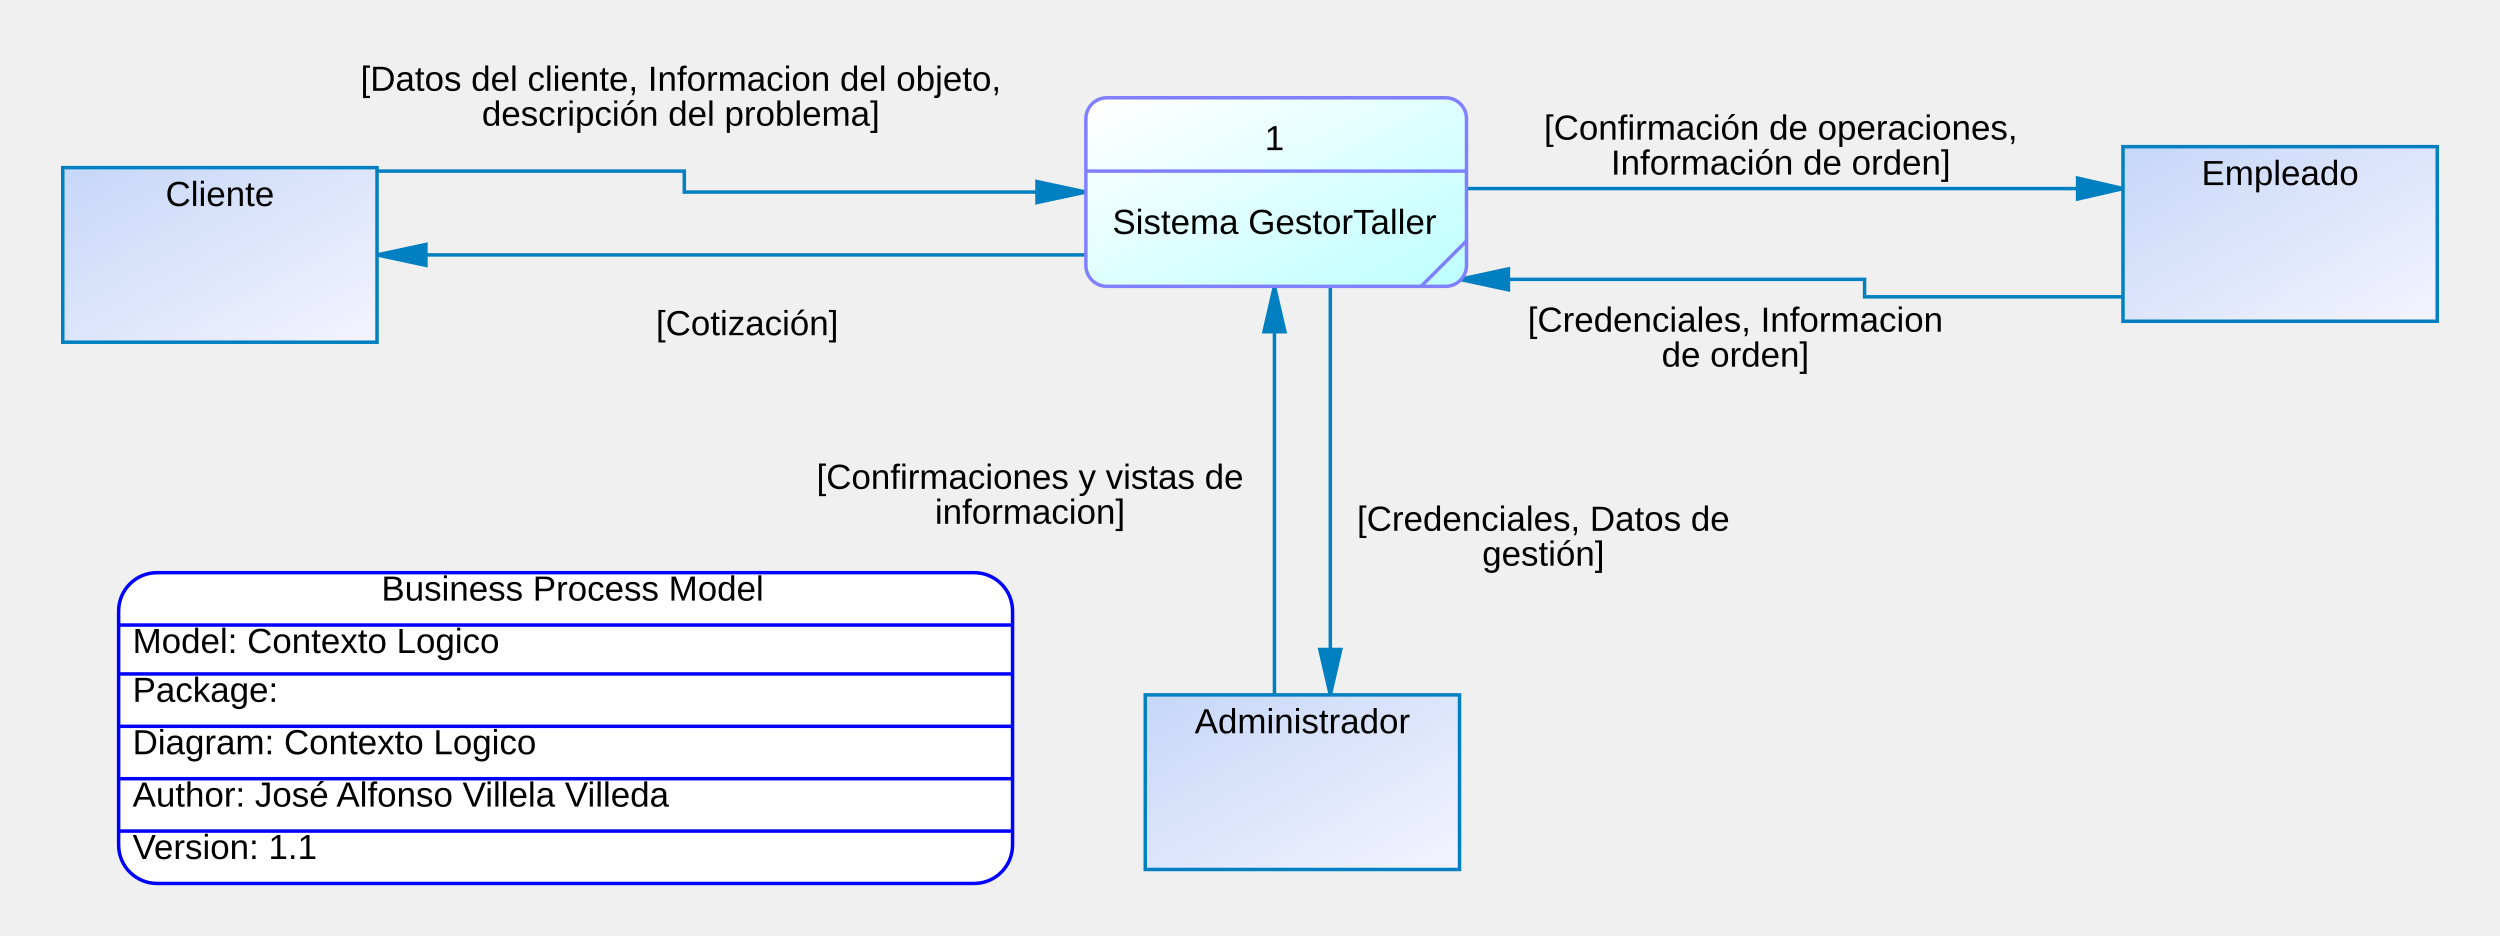
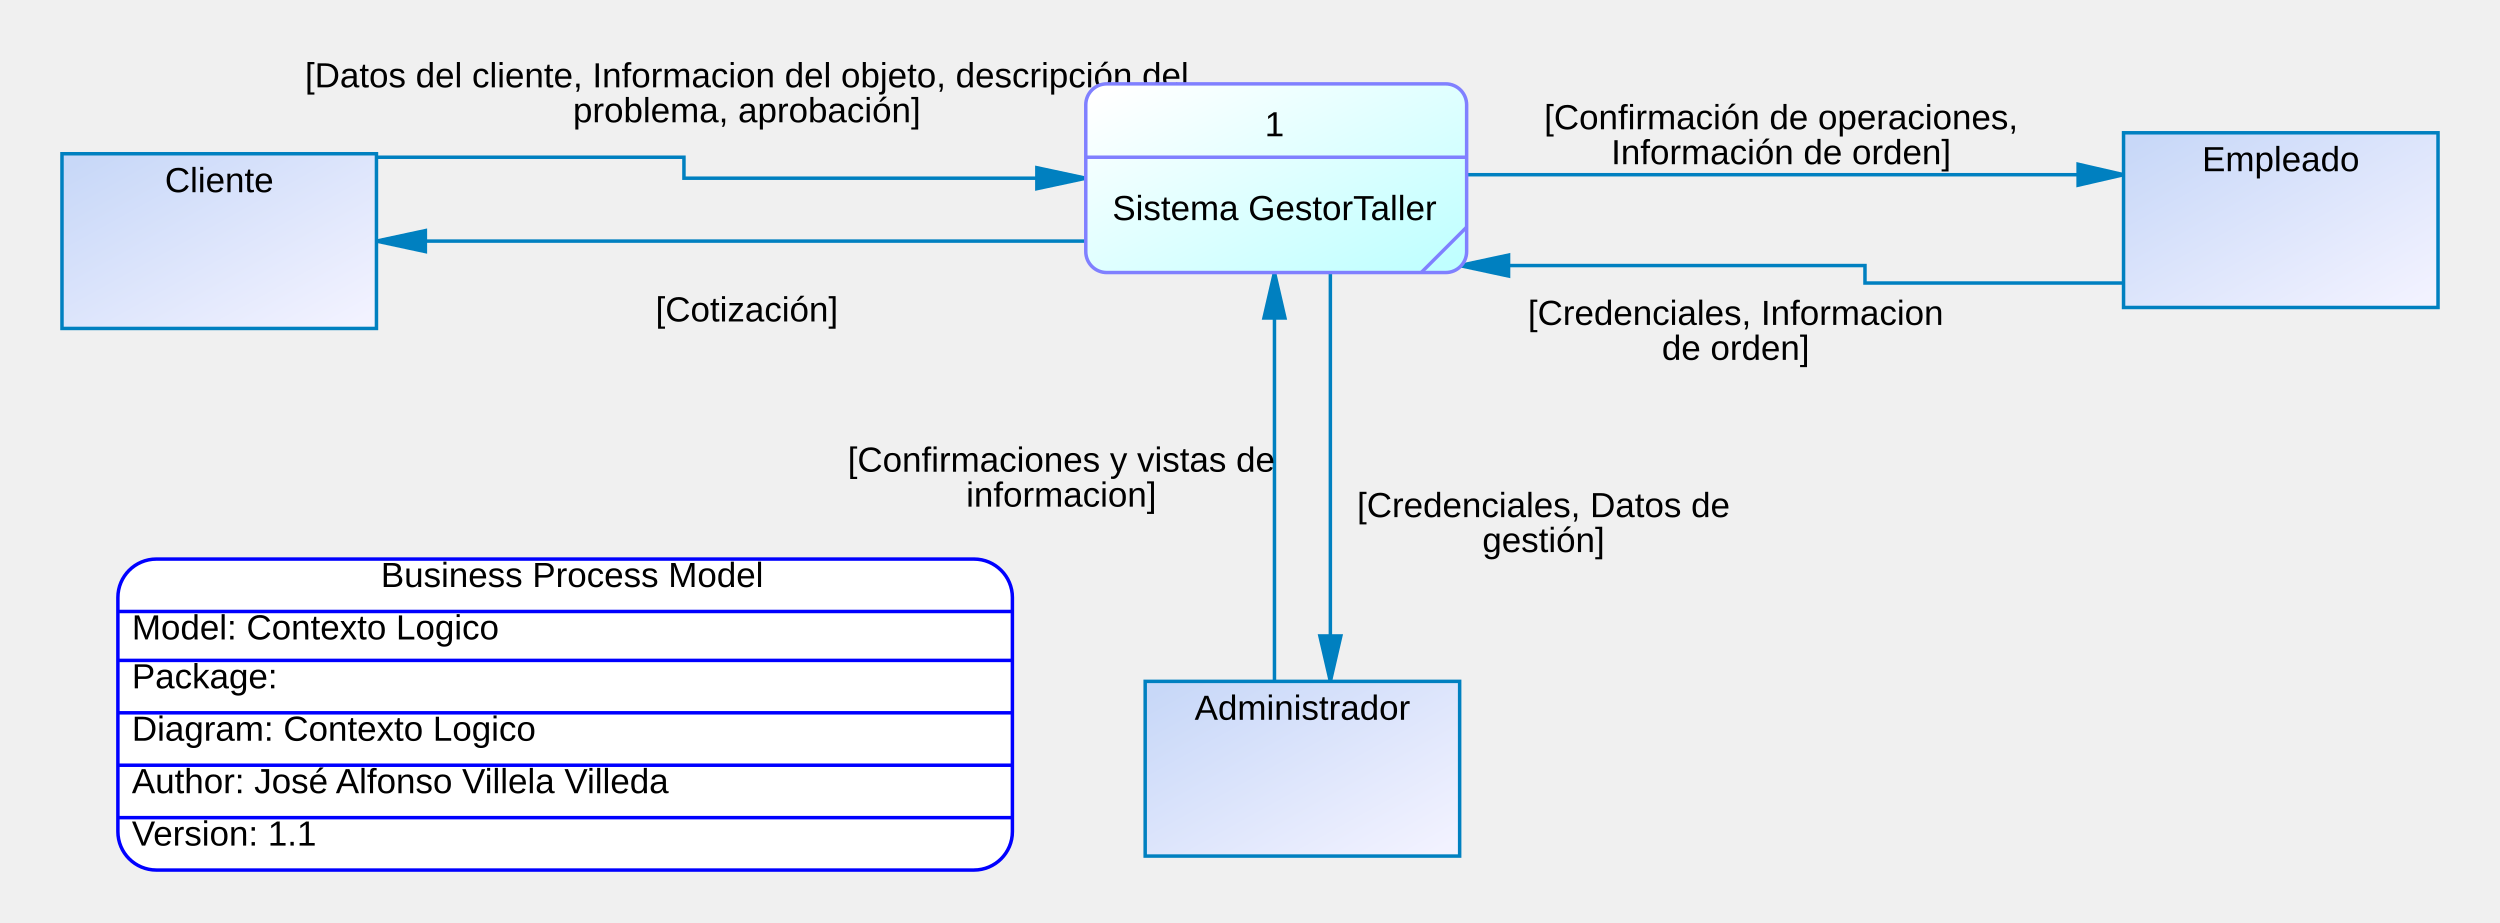
- <svg xmlns="http://www.w3.org/2000/svg" xmlns:xlink="http://www.w3.org/1999/xlink" width="187mm" height="70mm" version="1.1" viewBox="0 0 710 268">
-   <rect x="31" y="164" rx="11" ry="11" fill="#ffffff" width="256" height="89" stroke="#0000ff" stroke-width="1" />
-   <text x="161" y="172" fill="#000000" font-size="10" font-family="'Arial Unicode MS','Arial'" text-anchor="middle">Business Process Model</text>
-   <text x="35" y="187" fill="#000000" font-size="10" font-family="'Arial Unicode MS','Arial'" text-anchor="start">Model: Contexto Logico</text>
-   <text x="35" y="201" fill="#000000" font-size="10" font-family="'Arial Unicode MS','Arial'" text-anchor="start">Package: </text>
-   <text x="35" y="216" fill="#000000" font-size="10" font-family="'Arial Unicode MS','Arial'" text-anchor="start">Diagram: Contexto Logico</text>
-   <text x="35" y="231" fill="#000000" font-size="10" font-family="'Arial Unicode MS','Arial'" text-anchor="start">Author: José Alfonso Villela Villeda</text>
-   <text x="35" y="246" fill="#000000" font-size="10" font-family="'Arial Unicode MS','Arial'" text-anchor="start">Version: 1.1</text>
-   <line x1="31" x2="287" y1="238" y2="238" stroke="#0000ff" stroke-width="1" />
-   <line x1="31" x2="287" y1="223" y2="223" stroke="#0000ff" stroke-width="1" />
-   <line x1="31" x2="287" y1="208" y2="208" stroke="#0000ff" stroke-width="1" />
-   <line x1="31" x2="287" y1="193" y2="193" stroke="#0000ff" stroke-width="1" />
-   <line x1="31" x2="287" y1="179" y2="179" stroke="#0000ff" stroke-width="1" />
+ <svg xmlns="http://www.w3.org/2000/svg" xmlns:xlink="http://www.w3.org/1999/xlink" width="187mm" height="69mm" version="1.1" viewBox="0 0 710 264">
+   <rect x="31" y="160" rx="11" ry="11" fill="#ffffff" width="256" height="89" stroke="#0000ff" stroke-width="1" />
+   <text x="161" y="168" fill="#000000" font-size="10" font-family="'Arial Unicode MS','Arial'" text-anchor="middle">Business Process Model</text>
+   <text x="35" y="183" fill="#000000" font-size="10" font-family="'Arial Unicode MS','Arial'" text-anchor="start">Model: Contexto Logico</text>
+   <text x="35" y="197" fill="#000000" font-size="10" font-family="'Arial Unicode MS','Arial'" text-anchor="start">Package: </text>
+   <text x="35" y="212" fill="#000000" font-size="10" font-family="'Arial Unicode MS','Arial'" text-anchor="start">Diagram: Contexto Logico</text>
+   <text x="35" y="227" fill="#000000" font-size="10" font-family="'Arial Unicode MS','Arial'" text-anchor="start">Author: José Alfonso Villela Villeda</text>
+   <text x="35" y="242" fill="#000000" font-size="10" font-family="'Arial Unicode MS','Arial'" text-anchor="start">Version: 1.1</text>
+   <line x1="31" x2="287" y1="234" y2="234" stroke="#0000ff" stroke-width="1" />
+   <line x1="31" x2="287" y1="219" y2="219" stroke="#0000ff" stroke-width="1" />
+   <line x1="31" x2="287" y1="204" y2="204" stroke="#0000ff" stroke-width="1" />
+   <line x1="31" x2="287" y1="189" y2="189" stroke="#0000ff" stroke-width="1" />
+   <line x1="31" x2="287" y1="175" y2="175" stroke="#0000ff" stroke-width="1" />
  <a target="_parent" xlink:href="Repo4.htm#14">
-     <polyline fill="none" points="105,49 193,49 193,55 308,55" stroke="#0080c0" stroke-width="1" />
-     <polygon fill="#0080c0" points="308,55 294,58 294,52" stroke="#0080c0" stroke-width="1" stroke-linejoin="miter" />
-     <text x="192" y="26" fill="#000000" font-size="10" font-family="'Arial Unicode MS','Arial'" text-anchor="middle">[Datos del cliente, Informacion del objeto, </text>
-     <text x="192" y="36" fill="#000000" font-size="10" font-family="'Arial Unicode MS','Arial'" text-anchor="middle">descripción del problema]</text>
+     <polyline fill="none" points="105,45 193,45 193,51 308,51" stroke="#0080c0" stroke-width="1" />
+     <polygon fill="#0080c0" points="308,51 294,54 294,48" stroke="#0080c0" stroke-width="1" stroke-linejoin="miter" />
+     <text x="211" y="25" fill="#000000" font-size="10" font-family="'Arial Unicode MS','Arial'" text-anchor="middle">[Datos del cliente, Informacion del objeto, descripción del </text>
+     <text x="211" y="35" fill="#000000" font-size="10" font-family="'Arial Unicode MS','Arial'" text-anchor="middle">problema, aprobación]</text>
  </a>
  <a target="_parent" xlink:href="Repo4.htm#17">
-     <polyline fill="none" points="605,85 531,85 531,80 415,80" stroke="#0080c0" stroke-width="1" />
-     <polygon fill="#0080c0" points="415,80 429,77 429,83" stroke="#0080c0" stroke-width="1" stroke-linejoin="miter" />
-     <text x="494" y="95" fill="#000000" font-size="10" font-family="'Arial Unicode MS','Arial'" text-anchor="middle">[Credenciales, Informacion </text>
-     <text x="494" y="105" fill="#000000" font-size="10" font-family="'Arial Unicode MS','Arial'" text-anchor="middle">de orden]</text>
+     <polyline fill="none" points="605,81 531,81 531,76 415,76" stroke="#0080c0" stroke-width="1" />
+     <polygon fill="#0080c0" points="415,76 429,73 429,79" stroke="#0080c0" stroke-width="1" stroke-linejoin="miter" />
+     <text x="494" y="93" fill="#000000" font-size="10" font-family="'Arial Unicode MS','Arial'" text-anchor="middle">[Credenciales, Informacion </text>
+     <text x="494" y="103" fill="#000000" font-size="10" font-family="'Arial Unicode MS','Arial'" text-anchor="middle">de orden]</text>
  </a>
  <a target="_parent" xlink:href="Repo4.htm#11">
-     <polyline fill="none" points="362,199 362,82" stroke="#0080c0" stroke-width="1" />
-     <polygon fill="#0080c0" points="362,82 365,95 359,95" stroke="#0080c0" stroke-width="1" stroke-linejoin="miter" />
-     <text x="439" y="152" fill="#000000" font-size="10" font-family="'Arial Unicode MS','Arial'" text-anchor="middle">[Credenciales, Datos de </text>
-     <text x="439" y="162" fill="#000000" font-size="10" font-family="'Arial Unicode MS','Arial'" text-anchor="middle">gestión]</text>
+     <polyline fill="none" points="362,195 362,78" stroke="#0080c0" stroke-width="1" />
+     <polygon fill="#0080c0" points="362,78 365,91 359,91" stroke="#0080c0" stroke-width="1" stroke-linejoin="miter" />
+     <text x="439" y="148" fill="#000000" font-size="10" font-family="'Arial Unicode MS','Arial'" text-anchor="middle">[Credenciales, Datos de </text>
+     <text x="439" y="158" fill="#000000" font-size="10" font-family="'Arial Unicode MS','Arial'" text-anchor="middle">gestión]</text>
  </a>
  <a target="_parent" xlink:href="Repo4.htm#2">
-     <polyline fill="none" points="417,54 605,54" stroke="#0080c0" stroke-width="1" />
-     <polygon fill="#0080c0" points="605,54 592,57 592,51" stroke="#0080c0" stroke-width="1" stroke-linejoin="miter" />
-     <text x="507" y="40" fill="#000000" font-size="10" font-family="'Arial Unicode MS','Arial'" text-anchor="middle">[Confirmación de operaciones, </text>
-     <text x="507" y="50" fill="#000000" font-size="10" font-family="'Arial Unicode MS','Arial'" text-anchor="middle">Información de orden]</text>
+     <polyline fill="none" points="417,50 605,50" stroke="#0080c0" stroke-width="1" />
+     <polygon fill="#0080c0" points="605,50 592,53 592,47" stroke="#0080c0" stroke-width="1" stroke-linejoin="miter" />
+     <text x="507" y="37" fill="#000000" font-size="10" font-family="'Arial Unicode MS','Arial'" text-anchor="middle">[Confirmación de operaciones, </text>
+     <text x="507" y="47" fill="#000000" font-size="10" font-family="'Arial Unicode MS','Arial'" text-anchor="middle">Información de orden]</text>
  </a>
  <a target="_parent" xlink:href="Repo4.htm#8">
-     <polyline fill="none" points="308,73 105,73" stroke="#0080c0" stroke-width="1" />
-     <polygon fill="#0080c0" points="105,73 119,70 119,76" stroke="#0080c0" stroke-width="1" stroke-linejoin="miter" />
-     <text x="211" y="96" fill="#000000" font-size="10" font-family="'Arial Unicode MS','Arial'" text-anchor="middle">[Cotización]</text>
+     <polyline fill="none" points="308,69 105,69" stroke="#0080c0" stroke-width="1" />
+     <polygon fill="#0080c0" points="105,69 119,66 119,72" stroke="#0080c0" stroke-width="1" stroke-linejoin="miter" />
+     <text x="211" y="92" fill="#000000" font-size="10" font-family="'Arial Unicode MS','Arial'" text-anchor="middle">[Cotización]</text>
  </a>
  <a target="_parent" xlink:href="Repo4.htm#5">
-     <polyline fill="none" points="378,82 378,199" stroke="#0080c0" stroke-width="1" />
-     <polygon fill="#0080c0" points="378,199 375,186 381,186" stroke="#0080c0" stroke-width="1" stroke-linejoin="miter" />
-     <text x="292" y="140" fill="#000000" font-size="10" font-family="'Arial Unicode MS','Arial'" text-anchor="middle">[Confirmaciones y vistas de </text>
-     <text x="292" y="150" fill="#000000" font-size="10" font-family="'Arial Unicode MS','Arial'" text-anchor="middle">informacion]</text>
+     <polyline fill="none" points="378,78 378,195" stroke="#0080c0" stroke-width="1" />
+     <polygon fill="#0080c0" points="378,195 375,182 381,182" stroke="#0080c0" stroke-width="1" stroke-linejoin="miter" />
+     <text x="301" y="135" fill="#000000" font-size="10" font-family="'Arial Unicode MS','Arial'" text-anchor="middle">[Confirmaciones y vistas de </text>
+     <text x="301" y="145" fill="#000000" font-size="10" font-family="'Arial Unicode MS','Arial'" text-anchor="middle">informacion]</text>
  </a>
  <defs>
    <linearGradient id="Gradient1" x1="0%" x2="100%" y1="0%" y2="100%" gradientUnits="objectBoundingBox">
      <stop offset="5%" stop-color="#c8d8f8" />
      <stop offset="95%" stop-color="#f2f2ff" />
    </linearGradient>
  </defs>
-   <rect x="15" y="48" fill="url(#Gradient1)" width="90" height="50" stroke="#0080c0" stroke-width="1" />
-   <text x="60" y="59" fill="#000000" font-size="10" font-family="'Arial Unicode MS','Arial'" text-anchor="middle">Cliente</text>
+   <rect x="15" y="44" fill="url(#Gradient1)" width="90" height="50" stroke="#0080c0" stroke-width="1" />
+   <text x="60" y="55" fill="#000000" font-size="10" font-family="'Arial Unicode MS','Arial'" text-anchor="middle">Cliente</text>
  <defs>
    <linearGradient id="Gradient2" x1="0%" x2="100%" y1="0%" y2="100%" gradientUnits="objectBoundingBox">
      <stop offset="5%" stop-color="#c8d8f8" />
      <stop offset="95%" stop-color="#f2f2ff" />
    </linearGradient>
  </defs>
-   <rect x="605" y="42" fill="url(#Gradient2)" width="90" height="50" stroke="#0080c0" stroke-width="1" />
-   <text x="650" y="53" fill="#000000" font-size="10" font-family="'Arial Unicode MS','Arial'" text-anchor="middle">Empleado</text>
+   <rect x="605" y="38" fill="url(#Gradient2)" width="90" height="50" stroke="#0080c0" stroke-width="1" />
+   <text x="650" y="49" fill="#000000" font-size="10" font-family="'Arial Unicode MS','Arial'" text-anchor="middle">Empleado</text>
  <a target="_parent" xlink:href="Repo2.htm#6">
    <defs>
      <linearGradient id="Gradient3" x1="0%" x2="100%" y1="0%" y2="100%" gradientUnits="objectBoundingBox">
        <stop offset="5%" stop-color="#c8d8f8" />
        <stop offset="95%" stop-color="#f2f2ff" />
      </linearGradient>
    </defs>
-     <rect x="325" y="199" fill="url(#Gradient3)" width="90" height="50" stroke="#0080c0" stroke-width="1" />
-     <text x="370" y="210" fill="#000000" font-size="10" font-family="'Arial Unicode MS','Arial'" text-anchor="middle">Administrador</text>
+     <rect x="325" y="195" fill="url(#Gradient3)" width="90" height="50" stroke="#0080c0" stroke-width="1" />
+     <text x="370" y="206" fill="#000000" font-size="10" font-family="'Arial Unicode MS','Arial'" text-anchor="middle">Administrador</text>
  </a>
  <a target="_parent" xlink:href="Repo3.htm#2">
    <defs>
      <linearGradient id="Gradient4" x1="0%" x2="100%" y1="0%" y2="100%" gradientUnits="objectBoundingBox">
        <stop offset="5%" stop-color="#ffffff" />
        <stop offset="95%" stop-color="#c0ffff" />
      </linearGradient>
    </defs>
-     <rect x="308" y="28" rx="6" ry="6" fill="url(#Gradient4)" width="109" height="54" stroke="#8080ff" stroke-width="1" />
-     <line x1="404" x2="417" y1="82" y2="69" stroke="#8080ff" stroke-width="1" />
-     <text x="362" y="43" fill="#000000" font-size="10" font-family="'Arial Unicode MS','Arial'" text-anchor="middle">1</text>
-     <line x1="308" x2="417" y1="49" y2="49" stroke="#8080ff" stroke-width="1" />
-     <text x="362" y="67" fill="#000000" font-size="10" font-family="'Arial Unicode MS','Arial'" text-anchor="middle">Sistema GestorTaller</text>
+     <rect x="308" y="24" rx="6" ry="6" fill="url(#Gradient4)" width="109" height="54" stroke="#8080ff" stroke-width="1" />
+     <line x1="404" x2="417" y1="78" y2="65" stroke="#8080ff" stroke-width="1" />
+     <text x="362" y="39" fill="#000000" font-size="10" font-family="'Arial Unicode MS','Arial'" text-anchor="middle">1</text>
+     <line x1="308" x2="417" y1="45" y2="45" stroke="#8080ff" stroke-width="1" />
+     <text x="362" y="63" fill="#000000" font-size="10" font-family="'Arial Unicode MS','Arial'" text-anchor="middle">Sistema GestorTaller</text>
  </a>
</svg>
